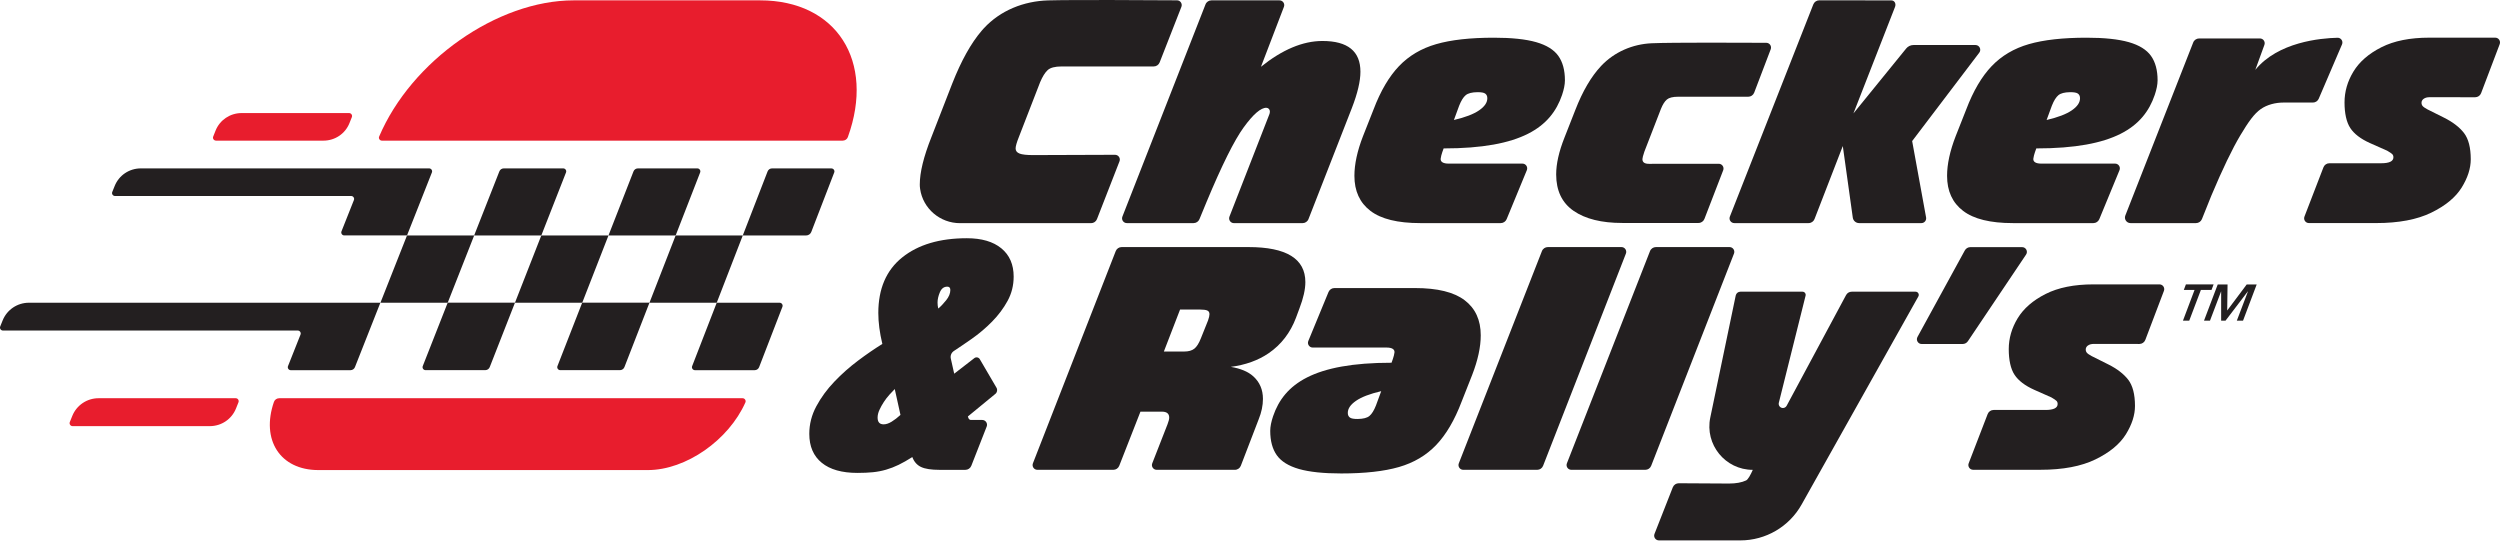
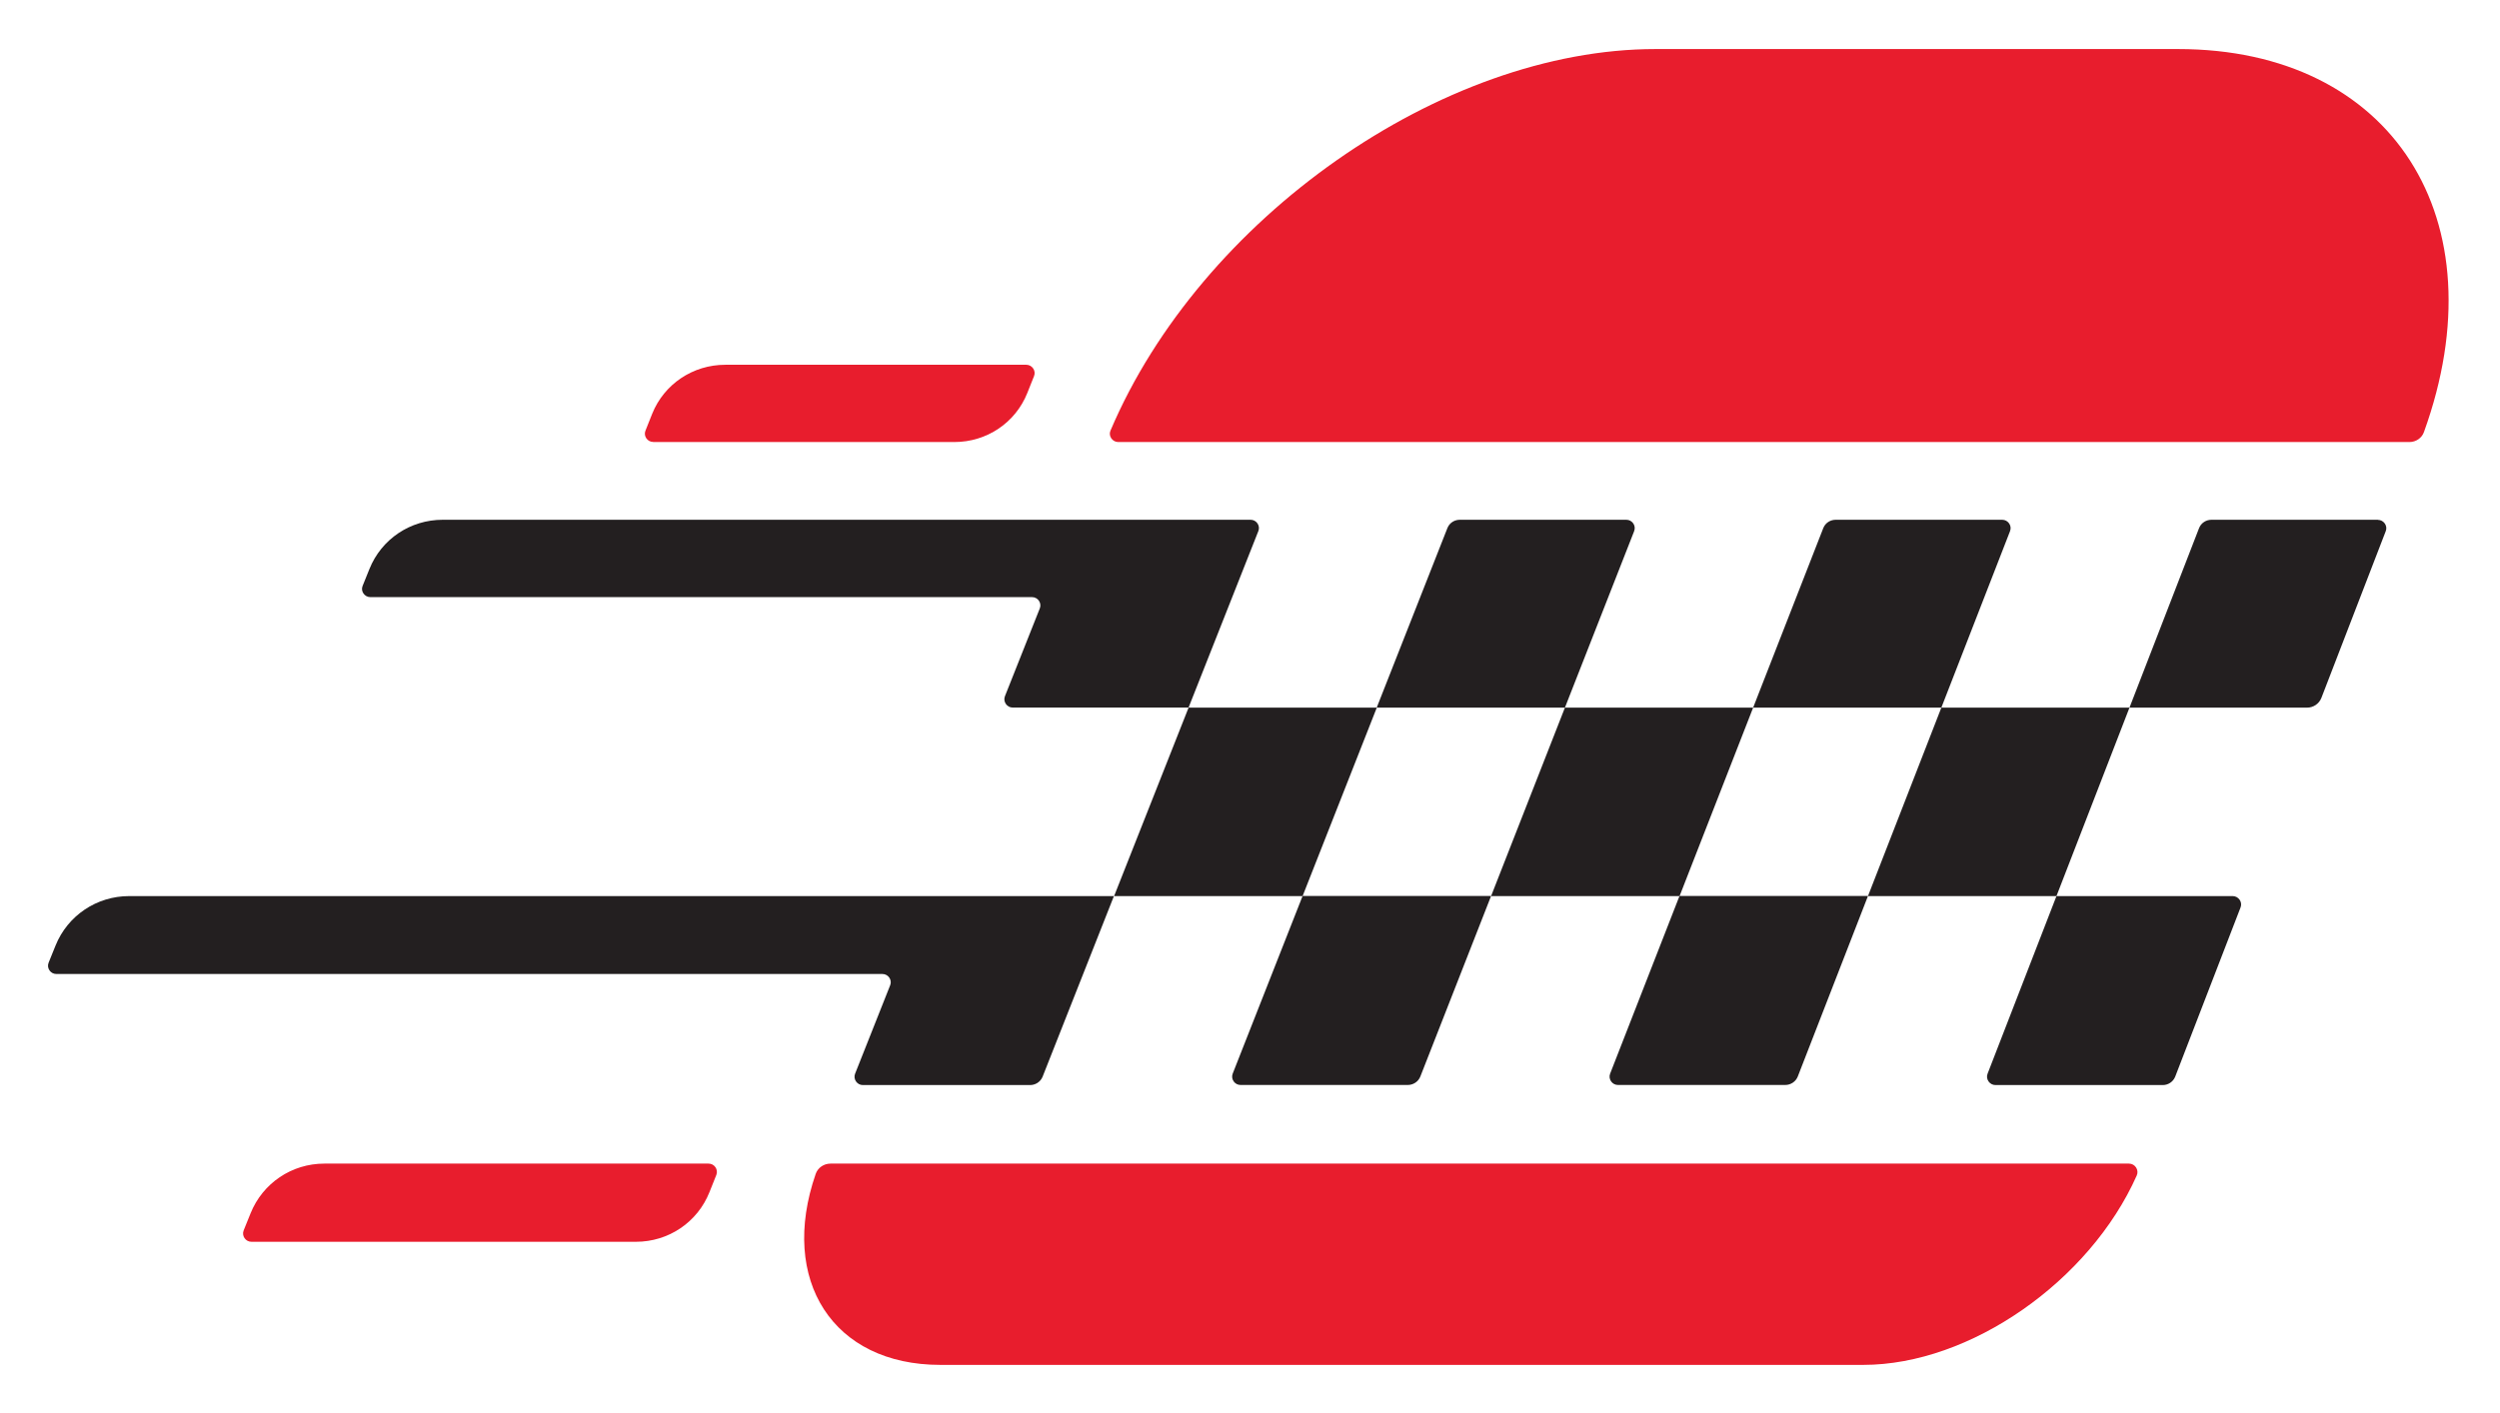
- <svg xmlns="http://www.w3.org/2000/svg" id="CheckersRallysTM_x5F_H_x5F_Primary" viewBox="0 0 768.6 166.14" style="cursor: default;">
+ <svg xmlns="http://www.w3.org/2000/svg" id="CheckersRallysTM_x5F_H_x5F_Primary" viewBox="-5.273 -5.273 274.175 155.042" style="cursor: default;" width="274.175" height="155.042">
  <path d="M228.31,122.43H85.85c-.73,0-1.39.44-1.63,1.13-4.04,11.67,1.89,20.96,13.67,20.96h101.27c11.72,0,24.85-9.2,30-20.79.27-.6-.19-1.3-.85-1.3Z" style="fill:#e81d2d;" />
  <path d="M129.97,112.56c-.23.59.22,1.24.86,1.24h18.35c.61,0,1.16-.37,1.38-.93l7.76-19.81h-20.68l-7.67,19.5Z" style="fill:#231f20;" />
  <path d="M171.38,112.56c-.23.59.22,1.24.86,1.24h18.35c.61,0,1.16-.37,1.38-.93l7.7-19.81h-20.68l-7.61,19.5Z" style="fill:#231f20;" />
  <polygon points="166.42 72.39 158.32 93.07 179 93.07 187.07 72.39 166.42 72.39" style="fill:#231f20;" />
  <polygon points="199.67 93.07 220.35 93.07 228.36 72.39 207.72 72.39 199.67 93.07" style="fill:#231f20;" />
  <path d="M213.66,113.81h18.35c.61,0,1.15-.37,1.37-.93l7.17-18.57c.23-.59-.23-1.24-.87-1.24h-19.33l-7.56,19.5c-.23.59.23,1.24.87,1.24Z" style="fill:#231f20;" />
  <path d="M174.02,53c.23-.58-.22-1.23-.86-1.23h-18.27c-.61,0-1.15.36-1.37.93l-7.75,19.69h20.65l7.6-19.38Z" style="fill:#231f20;" />
  <polygon points="125.13 72.39 116.96 93.07 137.64 93.07 145.78 72.39 125.13 72.39" style="fill:#231f20;" />
  <path d="M131.93,51.77H43.3c-3.56,0-6.72,2.12-8.04,5.4l-.75,1.86c-.24.58.21,1.23.85,1.23h72.6c.64,0,1.08.65.85,1.23l-3.83,9.65c-.23.59.22,1.24.85,1.24h19.3l7.66-19.38c.23-.58-.22-1.23-.85-1.23Z" style="fill:#231f20;" />
  <path d="M215.26,53c.23-.58-.23-1.23-.86-1.23h-18.27c-.61,0-1.15.36-1.37.93l-7.69,19.69h20.65l7.54-19.38Z" style="fill:#231f20;" />
  <path d="M255.63,51.77h-18.27c-.61,0-1.15.36-1.37.93l-7.63,19.69h19.47c.71,0,1.34-.43,1.59-1.08l7.06-18.3c.23-.58-.23-1.23-.87-1.23Z" style="fill:#231f20;" />
  <path d="M8.9,93.07c-3.57,0-6.75,2.14-8.08,5.43l-.76,1.88c-.24.59.21,1.24.84,1.24h90.64c.64,0,1.09.65.85,1.24l-3.85,9.71c-.23.59.22,1.24.85,1.24h18.35c.61,0,1.16-.37,1.38-.93l7.82-19.81H8.9Z" style="fill:#231f20;" />
  <path d="M66.38,43.24h33.05c3.56,0,6.71-2.12,8.01-5.39l.74-1.86c.23-.58-.22-1.23-.85-1.23h-33.03c-3.55,0-6.71,2.12-8.02,5.38l-.74,1.86c-.23.58.21,1.23.85,1.23Z" style="fill:#e81d2d;" />
  <path d="M72.48,122.43H30.31c-3.58,0-6.76,2.15-8.09,5.45l-.76,1.88c-.24.59.21,1.25.85,1.25h42.19c3.58,0,6.76-2.15,8.07-5.46l.75-1.88c.23-.59-.21-1.24-.85-1.24Z" style="fill:#e81d2d;" />
  <path d="M233.69.11h-57.33c-23.45,0-49.92,18.61-59.8,41.88-.25.58.21,1.25.85,1.25h141.66c.72,0,1.36-.43,1.6-1.1C269.1,18.79,257.19.11,233.69.11Z" style="fill:#e81d2d;" />
-   <path d="M301.23,110.43l5.13,8.77c.37.63.22,1.43-.34,1.89l-8.46,6.95.19.53c.12.32.42.54.76.54h3.46c1.04,0,1.76,1.05,1.38,2.02l-4.73,12.07c-.3.76-1.03,1.25-1.84,1.25h-7.92c-2.55,0-4.45-.29-5.69-.88-1.24-.58-2.14-1.6-2.69-3.05-1.52.97-2.92,1.76-4.19,2.38-1.28.62-2.57,1.12-3.88,1.5-1.31.38-2.66.64-4.04.78-1.38.14-2.97.21-4.76.21-4.76,0-8.42-1.03-10.97-3.11-2.55-2.07-3.83-5.04-3.83-8.9,0-2.97.72-5.8,2.17-8.49s3.29-5.21,5.54-7.56c2.24-2.35,4.67-4.5,7.3-6.47,2.62-1.97,5.11-3.67,7.45-5.12-.83-3.45-1.24-6.62-1.24-9.52,0-7.45,2.45-13.15,7.35-17.08,4.9-3.93,11.52-5.9,19.87-5.9,4.55,0,8.09,1.04,10.61,3.11,2.52,2.07,3.78,4.97,3.78,8.69,0,2.69-.62,5.18-1.86,7.45-1.24,2.28-2.83,4.4-4.76,6.37-1.93,1.97-4.05,3.76-6.37,5.38-1.85,1.3-3.65,2.52-5.38,3.66-.78.51-1.16,1.44-.95,2.35l1.04,4.64,6.18-4.78c.55-.43,1.35-.27,1.7.33ZM275.1,119.59c-.48.48-1.03,1.07-1.66,1.76-.62.69-1.19,1.43-1.71,2.23-.52.79-.97,1.6-1.35,2.43-.38.83-.57,1.62-.57,2.38,0,1.38.62,2.07,1.86,2.07.76,0,1.59-.28,2.48-.83.9-.55,1.79-1.24,2.69-2.07l-1.76-7.97ZM288.45,94.86c.76-.62,1.57-1.47,2.43-2.54.86-1.07,1.29-2.12,1.29-3.16,0-.69-.31-1.03-.93-1.03-1.04,0-1.8.57-2.28,1.71-.48,1.14-.72,2.19-.72,3.16,0,.35.02.66.05.93.03.28.09.59.16.93Z" style="fill:#231f20;" />
-   <path d="M398.47,97.6l1.02-2.74c1.22-3.18,1.83-5.89,1.83-8.13,0-7.18-5.83-10.77-17.48-10.77h-39c-.81,0-1.53.49-1.82,1.24l-25.46,65.24c-.37.96.33,2,1.37,2h23.35c.8,0,1.53-.49,1.82-1.24l6.52-16.64h6.6c1.49,0,2.24.61,2.24,1.83,0,.47-.17,1.15-.51,2.03l-4.7,12.02c-.38.96.33,2,1.36,2h24.05c.81,0,1.53-.5,1.82-1.25l5.48-14.26c.88-2.17,1.32-4.27,1.32-6.3,0-2.84-1-5.16-3-6.96-1.58-1.42-3.88-2.37-6.88-2.88,4.52-.6,8.41-1.99,11.64-4.2,3.86-2.64,6.67-6.3,8.43-10.97ZM371.44,98.42l-2.24,5.59c-.61,1.56-1.29,2.63-2.03,3.2-.75.58-1.76.86-3.05.86h-6.3l4.98-12.9h6.2c1.02,0,1.74.1,2.18.3.44.2.66.58.66,1.12,0,.47-.14,1.08-.41,1.83Z" style="fill:#231f20;" />
-   <path d="M474.05,77.2l-25.55,65.24c-.38.96.33,2,1.36,2h22.73c.81,0,1.53-.49,1.82-1.24l25.46-65.24c.37-.96-.33-2-1.37-2h-22.63c-.8,0-1.53.49-1.82,1.24Z" style="fill:#231f20;" />
-   <path d="M507.28,77.2l-25.55,65.24c-.38.96.33,2,1.36,2h22.73c.81,0,1.53-.49,1.82-1.24l25.46-65.24c.37-.96-.33-2-1.37-2h-22.63c-.8,0-1.53.49-1.82,1.24Z" style="fill:#231f20;" />
-   <path d="M569.28,89.68c-.72,0-1.38.4-1.72,1.03l-18.28,34.05c-.23.42-.67.68-1.14.68h0c-.84,0-1.46-.79-1.26-1.61l8.23-32.94c.15-.62-.31-1.21-.95-1.21h-19.1c-.69,0-1.29.49-1.43,1.17l-7.82,37.52c-1.73,8.29,4.6,16.08,13.07,16.08h0c-.68,1.53-1.46,2.97-2.05,3.25-1.36.64-3.12.96-5.28.96l-15.43-.09c-.81,0-1.53.49-1.83,1.24l-5.63,14.33c-.38.96.33,2,1.36,2h25.04c7.8,0,15-4.21,18.82-11.02l35.9-63.98c.37-.65-.11-1.46-.85-1.46h-19.65Z" style="fill:#231f20;" />
-   <path d="M641.9,106.24c.44-.34,1.07-.51,1.88-.51l13.95.02c.81,0,1.54-.5,1.83-1.26l5.72-15.07c.36-.96-.34-1.99-1.37-1.99h-20.33c-5.89,0-10.79.98-14.68,2.95-3.9,1.97-6.76,4.46-8.59,7.47-1.83,3.01-2.74,6.18-2.74,9.5s.59,6.08,1.78,7.87c1.18,1.8,3.2,3.34,6.05,4.62l5.28,2.34c.81.47,1.34.83,1.57,1.07.24.24.35.56.35.96,0,1.22-1.25,1.83-3.76,1.83h-15.93c-.81,0-1.53.5-1.82,1.25l-5.84,15.15c-.37.96.34,1.99,1.37,1.99h20.7c6.91,0,12.55-1.07,16.92-3.2,4.37-2.13,7.48-4.71,9.35-7.72,1.86-3.01,2.79-5.91,2.79-8.69,0-3.59-.7-6.28-2.08-8.08-1.39-1.79-3.44-3.37-6.15-4.72l-5.08-2.54c-.75-.41-1.24-.74-1.47-1.02-.24-.27-.36-.61-.36-1.02,0-.47.22-.88.66-1.22Z" style="fill:#231f20;" />
-   <path d="M392.55,139.97c1.36,1.9,3.62,3.3,6.81,4.22,3.19.91,7.52,1.37,13.01,1.37,7.25,0,13.16-.66,17.73-1.98,4.57-1.32,8.38-3.57,11.43-6.76,3.05-3.19,5.66-7.62,7.82-13.31l3.25-8.23c1.76-4.54,2.64-8.6,2.64-12.19,0-4.67-1.64-8.27-4.93-10.77-3.28-2.51-8.38-3.76-15.29-3.76h-24.77c-.79,0-1.5.48-1.81,1.21l-6.21,15.06c-.4.96.31,2.02,1.35,2.02h22.7c1.63,0,2.54.51,2.44,1.52-.11,1.12-.91,3.15-.91,3.15-23.98,0-33.03,6.52-36.41,16.44-.56,1.66-.88,3.19-.88,4.49,0,3.11.68,5.62,2.03,7.52ZM416.89,123.23c1.69-1.17,4.28-2.16,7.75-2.97l-1.62,4.41c-.61,1.54-1.28,2.61-2,3.21-.72.6-1.92.91-3.6.93-1.18.01-1.99-.13-2.41-.44-.42-.31-.64-.78-.64-1.4-.02-1.33.82-2.57,2.52-3.74Z" style="fill:#231f20;" />
-   <path d="M604.07,76.98l-14.56,26.61c-.53.98.17,2.17,1.29,2.17h12.59c.65,0,1.26-.32,1.62-.86l17.89-26.64c.65-.97-.04-2.28-1.22-2.28h-15.91c-.71,0-1.37.39-1.71,1.02Z" style="fill:#231f20;" />
-   <path d="M676.64,89.14l-3.58,9.44h-1.93l3.56-9.44h-3.3l.64-1.7h8.52l-.64,1.7h-3.27Z" style="fill:#231f20;" />
-   <path d="M687.69,98.58l3.42-8.98h-.05l-6.84,8.98h-1.35v-8.98s-.02,0-.02,0l-3.41,8.98h-1.84l4.22-11.13h3.02l-.11,7.97h.03l5.97-7.97h3.07l-4.2,11.13h-1.92Z" style="fill:#231f20;" />
-   <path d="M418.25,22.06c0,2.91-.88,6.64-2.64,11.18l-13.33,34.12c-.29.75-1.02,1.24-1.82,1.24h-21.11c-1.03,0-1.74-1.04-1.37-2l12.02-30.82c.27-.54.41-1.05.41-1.53,0-.59-.46-1.09-1.05-1.11-1.7-.06-4.03,1.94-6.98,5.99-2.91,4-6.74,11.68-11.48,23.06l-2.14,5.19c-.3.73-1.01,1.21-1.81,1.21h-20.52c-1.03,0-1.74-1.04-1.36-2L370.62,1.35c.29-.75,1.02-1.24,1.82-1.24h20.92c1.03,0,1.74,1.03,1.37,1.99l-7.06,18.43c6.57-5.28,12.87-7.93,18.9-7.93,7.79,0,11.68,3.15,11.68,9.45Z" style="fill:#231f20;" />
-   <path d="M720.03,13.65l-7.16,16.7c-.31.72-1.01,1.18-1.8,1.18h-9.08c-2.37,0-4.99.63-6.96,2.02-1.97,1.39-3.75,3.84-6.25,8.04-2.51,4.2-5.49,10.4-8.94,18.59l-2.88,7.18c-.3.74-1.02,1.23-1.81,1.23h-20.15c-1.2,0-2.03-1.21-1.59-2.33l20.87-53.2c.29-.75,1.02-1.24,1.82-1.24h18.69c1.02,0,1.73,1.01,1.38,1.97l-2.8,7.69c6.98-8.57,20.06-9.75,25.29-9.87,1.07-.02,1.79,1.06,1.37,2.04Z" style="fill:#231f20;" />
-   <path d="M479.09,17.18c-1.36-1.9-3.62-3.3-6.81-4.22-3.19-.91-7.52-1.37-13.01-1.37-7.25,0-13.16.66-17.73,1.98-4.57,1.32-8.38,3.57-11.43,6.76-3.05,3.19-5.66,7.62-7.82,13.31l-3.25,8.23c-1.76,4.54-2.64,8.6-2.64,12.19,0,4.67,1.64,8.27,4.93,10.77,3.28,2.51,8.38,3.76,15.29,3.76h24.77c.79,0,1.5-.48,1.81-1.21l6.21-15.06c.4-.96-.31-2.02-1.35-2.02h-22.7c-1.63,0-2.54-.51-2.44-1.52.11-1.12.91-3.15.91-3.15,23.98,0,33.03-6.52,36.41-16.44.56-1.66.88-3.19.88-4.49,0-3.11-.68-5.62-2.03-7.52ZM454.74,33.92c-1.69,1.17-4.28,2.16-7.75,2.97l1.62-4.41c.61-1.54,1.28-2.61,2-3.21.72-.6,1.92-.91,3.6-.93,1.18-.01,1.99.13,2.41.44.42.31.64.78.64,1.4.02,1.33-.82,2.57-2.52,3.74Z" style="fill:#231f20;" />
-   <path d="M504.94,48.95c0-.34.2-1.12.61-2.34l5.08-13.11c.54-1.35,1.15-2.32,1.83-2.9.68-.57,1.83-.86,3.45-.86h21.57c.81,0,1.54-.5,1.83-1.26l5.08-13.33c.36-.96-.33-1.98-1.36-1.99-6.94-.03-28.9-.14-35.25.14-5.86.26-11.47,2.68-15.5,6.94-.03.03-.06.06-.09.1-3.01,3.22-5.64,7.71-7.87,13.46l-3.35,8.53c-1.69,4.27-2.54,8.03-2.54,11.28,0,5.01,1.79,8.76,5.38,11.23,3.59,2.47,8.57,3.71,14.94,3.71h23.44c.81,0,1.53-.5,1.82-1.25l5.77-14.96c.37-.96-.34-1.99-1.37-1.99l-21.43.02c-1.36,0-2.03-.47-2.03-1.42Z" style="fill:#231f20;" />
-   <path d="M587.87,43.35l4.29,23.51c.16.9-.53,1.73-1.44,1.73h-19.16c-.97,0-1.8-.72-1.94-1.68l-3.07-22.01-8.69,22.44c-.29.75-1.02,1.25-1.82,1.25h-22.85c-1.03,0-1.74-1.04-1.36-2L557.49,1.34c.29-.74,1-1.23,1.8-1.24l22.15.02c1.04-.01,1.55,1.03,1.17,2l-12.79,32.75,16.21-19.95c.56-.69,1.39-1.08,2.27-1.08h19.04c1.21,0,1.9,1.39,1.17,2.35l-20.63,27.17Z" style="fill:#231f20;" />
-   <path d="M661.3,17.18c-1.36-1.9-3.62-3.3-6.81-4.22-3.19-.91-7.52-1.37-13.01-1.37-7.25,0-13.16.66-17.73,1.98-4.57,1.32-8.38,3.57-11.43,6.76-3.05,3.19-5.66,7.62-7.82,13.31l-3.25,8.23c-1.76,4.54-2.64,8.6-2.64,12.19,0,4.67,1.64,8.27,4.93,10.77,3.28,2.51,8.38,3.76,15.29,3.76h24.77c.79,0,1.5-.48,1.81-1.21l6.21-15.06c.4-.96-.31-2.02-1.35-2.02h-22.7c-1.63,0-2.54-.51-2.44-1.52.11-1.12.91-3.15.91-3.15,23.98,0,33.03-6.52,36.41-16.44.56-1.66.88-3.19.88-4.49,0-3.11-.68-5.62-2.03-7.52ZM636.96,33.92c-1.69,1.17-4.28,2.16-7.75,2.97l1.62-4.41c.61-1.54,1.28-2.61,2-3.21.72-.6,1.92-.91,3.6-.93,1.18-.01,1.99.13,2.41.44.42.31.64.78.64,1.4.02,1.33-.82,2.57-2.52,3.74Z" style="fill:#231f20;" />
-   <path d="M745.13,30.39c.44-.34,1.07-.51,1.88-.51l13.95.02c.81,0,1.54-.5,1.83-1.26l5.72-15.07c.36-.96-.34-1.99-1.37-1.99h-20.33c-5.89,0-10.79.98-14.68,2.95-3.9,1.97-6.76,4.46-8.59,7.47-1.83,3.01-2.74,6.18-2.74,9.5s.59,6.08,1.78,7.87c1.18,1.8,3.2,3.34,6.05,4.62l5.28,2.34c.81.47,1.34.83,1.57,1.07.24.24.35.56.35.96,0,1.22-1.25,1.83-3.76,1.83h-15.93c-.81,0-1.53.5-1.82,1.25l-5.84,15.15c-.37.96.34,1.99,1.37,1.99h20.7c6.91,0,12.55-1.07,16.92-3.2,4.37-2.13,7.48-4.71,9.35-7.72,1.86-3.01,2.79-5.91,2.79-8.69,0-3.59-.7-6.28-2.08-8.08-1.39-1.79-3.44-3.37-6.15-4.72l-5.08-2.54c-.75-.41-1.24-.74-1.47-1.02-.24-.27-.36-.61-.36-1.02,0-.47.22-.88.66-1.22Z" style="fill:#231f20;" />
-   <path d="M313.46,47.21c-.81-.3-1.22-.83-1.22-1.57,0-.68.34-1.86,1.02-3.56l6.5-16.77c.74-1.76,1.52-3.01,2.34-3.76.81-.74,2.23-1.12,4.27-1.12h28.33c.8,0,1.53-.49,1.82-1.24l6.69-17.09c.37-.96-.32-1.99-1.35-2-7.43-.05-32.2-.2-39.61.02-7.5.22-14.69,3.07-19.78,8.58-.22.24-.43.48-.64.72-3.29,3.83-6.32,9.26-9.09,16.31l-6.4,16.46c-2.37,5.96-3.56,10.8-3.56,14.53,0,.39.01.77.1,1.36.87,6.07,6.14,10.53,12.27,10.53h40.28c.81,0,1.53-.49,1.82-1.24l6.93-17.78c.38-.96-.34-2-1.37-2l-25.18.09c-1.96,0-3.35-.15-4.17-.46Z" style="fill:#231f20;" />
</svg>
